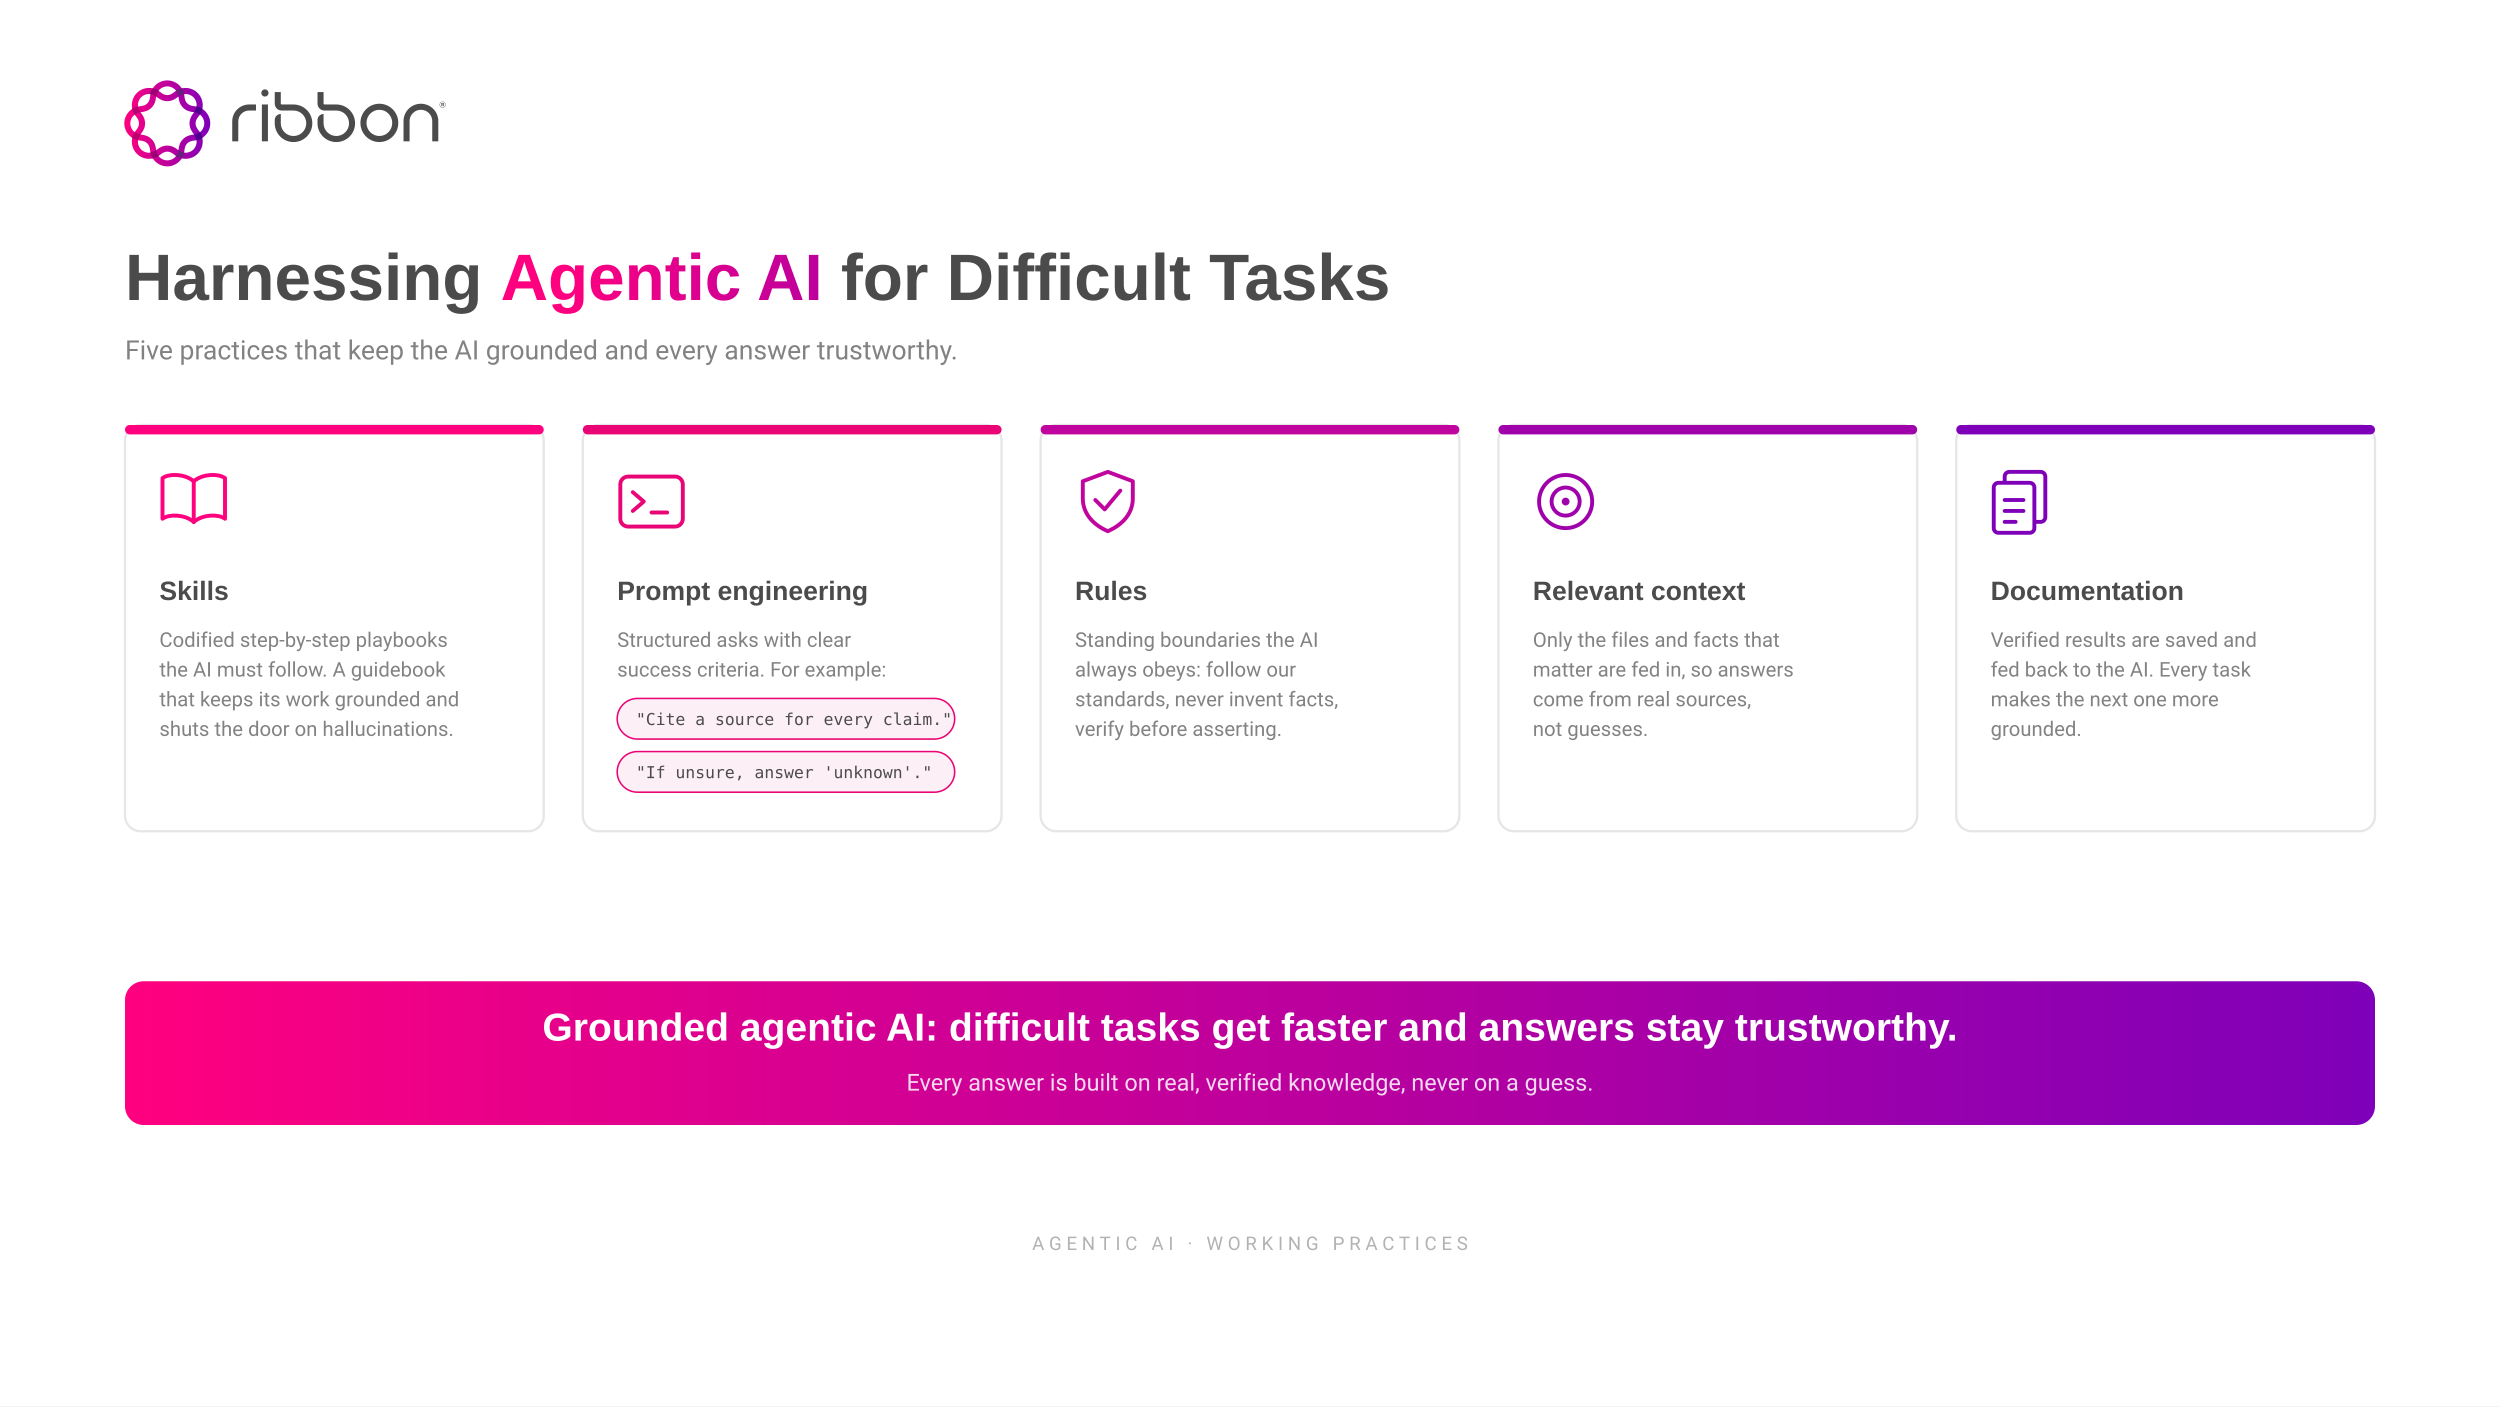
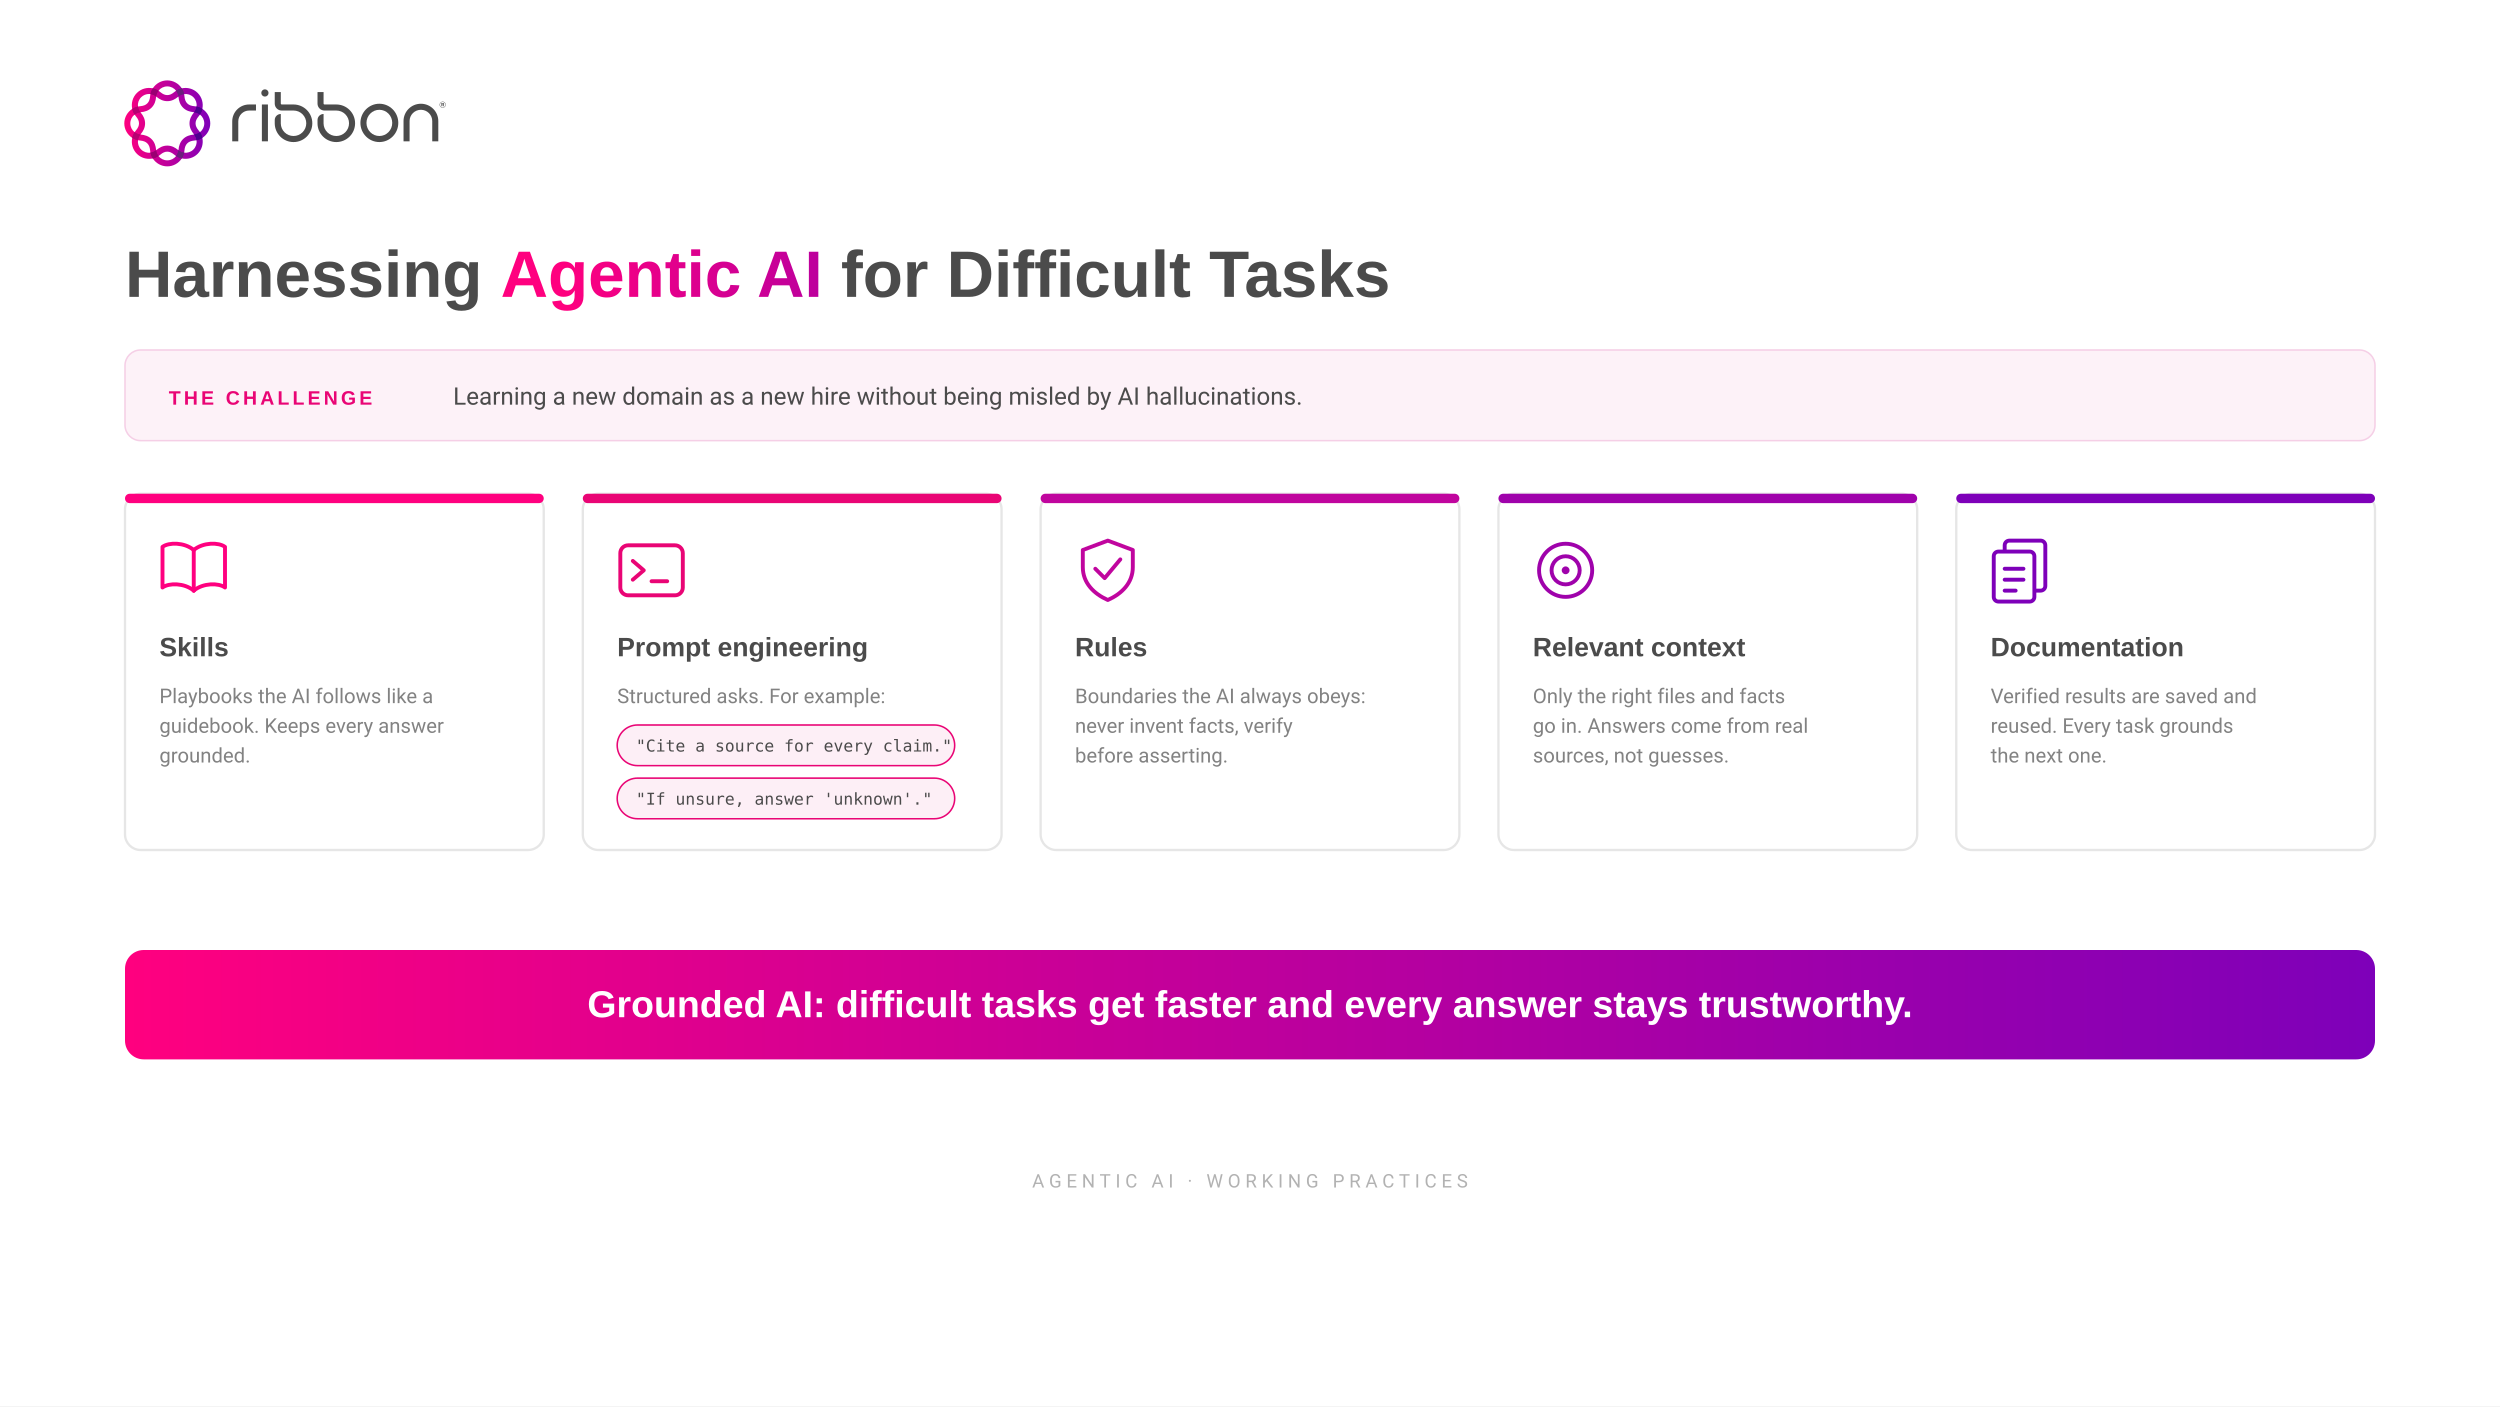
- <svg xmlns="http://www.w3.org/2000/svg" width="1600" height="900" viewBox="0 0 1600 900" role="img" aria-label="Harnessing agentic AI for difficult tasks: five practices that keep AI grounded: skills, prompt engineering, rules, relevant context, documentation">
+ <svg xmlns="http://www.w3.org/2000/svg" width="1600" height="900" viewBox="0 0 1600 900" role="img" aria-label="Harnessing agentic AI for difficult tasks: the challenge of learning a new domain as a new hire, and five practices that keep AI grounded">
  <defs>
    <linearGradient id="gradTitle" x1="360" y1="0" x2="680" y2="0" gradientUnits="userSpaceOnUse">
      <stop offset="0" stop-color="#FF007F" />
      <stop offset="1" stop-color="#7E00B9" />
    </linearGradient>
    <linearGradient id="gradBar" x1="80" y1="0" x2="1520" y2="0" gradientUnits="userSpaceOnUse">
      <stop offset="0" stop-color="#FF007F" />
      <stop offset="1" stop-color="#7E00B9" />
    </linearGradient>
  </defs>
  <style>
    .head { font-family: Montserrat, "Segoe UI", Arial, Helvetica, sans-serif; }
    .body { font-family: Roboto, Arial, Helvetica, sans-serif; }
    .mono { font-family: "SF Mono", Menlo, Consolas, monospace; }
  </style>
  <rect width="1600" height="900" fill="#FFFFFF" />
  <svg x="56" y="28" width="248" height="102" viewBox="0 0 1222 502">
    <style type="text/css">
	.st0{fill:#4B4B4B;}
	.st1{fill:url(#SVGID_1_);}
	.st2{fill:#4E008F;}
	.st3{fill:#9A0072;}
	.st4{fill:#6B1E7D;}
	.st5{fill:#B70071;}
</style>
    <g>
      <g>
        <path class="st0" d="M920.37,309.72c-8.07,0-15.91-1.61-23.29-4.77c-7.12-3.05-13.5-7.42-18.98-12.97    c-5.47-5.55-9.77-12.01-12.77-19.2c-3.1-7.44-4.68-15.34-4.68-23.48c0-8.14,1.57-16.03,4.68-23.48c3-7.19,7.3-13.65,12.77-19.2    c5.48-5.56,11.87-9.92,18.98-12.97c7.38-3.17,15.22-4.77,23.29-4.77c8.07,0,15.91,1.61,23.29,4.77    c7.12,3.05,13.5,7.42,18.98,12.97c5.47,5.55,9.77,12.01,12.77,19.2c3.1,7.44,4.68,15.34,4.68,23.48c0,8.14-1.57,16.03-4.68,23.48    c-3,7.19-7.3,13.65-12.77,19.2c-5.48,5.56-11.87,9.92-18.98,12.97C936.28,308.12,928.44,309.72,920.37,309.72z M920.37,207.98    c-10.82,0-21.01,4.28-28.68,12.06c-7.7,7.81-11.94,18.2-11.94,29.26c0,11.06,4.24,21.45,11.94,29.26    c7.67,7.77,17.85,12.06,28.68,12.06s21.01-4.28,28.68-12.06c7.7-7.81,11.94-18.2,11.94-29.26c0-11.06-4.24-21.45-11.94-29.26    C941.38,212.26,931.19,207.98,920.37,207.98z" />
        <path class="st0" d="M1087.15,307.39l0-63.87c0-9.49-3.71-18.41-10.45-25.12c-6.75-6.72-15.72-10.42-25.27-10.42    s-18.52,3.7-25.27,10.42c-6.74,6.71-10.45,15.63-10.45,25.12l0,63.87l-19.1,0l0-63.87c0-7.38,1.45-14.54,4.32-21.28    c2.76-6.51,6.72-12.35,11.75-17.36c5.03-5.01,10.89-8.95,17.42-11.7c6.76-2.85,13.94-4.29,21.33-4.29    c7.39,0,14.57,1.44,21.33,4.29c6.53,2.75,12.39,6.69,17.42,11.7c5.03,5.01,8.99,10.86,11.75,17.36    c2.86,6.75,4.32,13.91,4.32,21.28l0,63.87L1087.15,307.39z" />
        <rect x="549.91" y="191.22" class="st0" width="19.1" height="116.17" />
        <circle class="st0" cx="559.46" cy="154.87" r="11.43" />
        <path class="st0" d="M475.5,307.39h-19.1v-62.87c0-7.19,1.41-14.17,4.19-20.75c2.69-6.35,6.53-12.05,11.42-16.94    c4.89-4.89,10.59-8.73,16.94-11.42c6.58-2.78,13.56-4.19,20.75-4.19h21.64v19.1h-21.64c-18.86,0-34.2,15.34-34.2,34.2V307.39z" />
        <path class="st0" d="M704.31,227.4c-2.98-7.06-7.26-13.39-12.69-18.83c-5.44-5.44-11.77-9.71-18.83-12.69    c-7.31-3.09-15.07-4.66-23.07-4.66h-37.33c-1.55,0-2.82-1.26-2.82-2.81l0.03-36.31l-19.1-0.02l-0.03,36.32    c0,12.08,9.83,21.92,21.92,21.92h37.33c10.73,0,20.81,4.18,28.39,11.76c7.58,7.58,11.76,17.67,11.76,28.39    c0,10.73-4.18,20.81-11.76,28.39c-7.58,7.58-17.67,11.76-28.39,11.76s-20.81-4.18-28.39-11.76c-7.4-7.4-11.55-17.18-11.75-27.61    v-30.06c-10.55,0-19.1,8.55-19.1,19.1v0.64h-0.01v9.55c0,7.99,1.57,15.76,4.66,23.07c2.98,7.06,7.26,13.39,12.69,18.83    c5.44,5.44,11.77,9.71,18.83,12.69c7.31,3.09,15.07,4.66,23.07,4.66c7.99,0,15.76-1.57,23.07-4.66    c7.06-2.98,13.39-7.26,18.83-12.69c5.44-5.44,9.71-11.77,12.69-18.83c3.09-7.31,4.66-15.07,4.66-23.07    C708.97,242.48,707.4,234.71,704.31,227.4z" />
        <path class="st0" d="M839.19,227.4c-2.98-7.06-7.26-13.39-12.69-18.83c-5.44-5.44-11.77-9.71-18.83-12.69    c-7.31-3.09-15.07-4.66-23.07-4.66h-37.33c-1.55,0-2.82-1.26-2.82-2.81l0.03-36.31l-19.1-0.02l-0.03,36.32    c0,12.08,9.83,21.92,21.92,21.92h37.33c10.73,0,20.81,4.18,28.39,11.76c7.58,7.58,11.76,17.67,11.76,28.39    c0,10.73-4.18,20.81-11.76,28.39c-7.58,7.58-17.67,11.76-28.39,11.76s-20.81-4.18-28.39-11.76c-7.4-7.4-11.55-17.18-11.75-27.61    v-30.06c-10.55,0-19.1,8.55-19.1,19.1v0.64h-0.01v9.55c0,7.99,1.57,15.76,4.66,23.07c2.98,7.06,7.26,13.39,12.69,18.83    c5.44,5.44,11.77,9.71,18.83,12.69c7.31,3.09,15.07,4.66,23.07,4.66s15.76-1.57,23.07-4.66c7.06-2.98,13.39-7.26,18.83-12.69    c5.44-5.44,9.71-11.77,12.69-18.83c3.09-7.31,4.66-15.07,4.66-23.07C843.85,242.48,842.28,234.71,839.19,227.4z" />
      </g>
      <linearGradient id="SVGID_1_" gradientUnits="userSpaceOnUse" x1="116.044" y1="250.82" x2="387.153" y2="250.82">
        <stop offset="0" style="stop-color:#FF007F" />
        <stop offset="1" style="stop-color:#7E00B9" />
      </linearGradient>
      <path class="st1" d="M387.15,250.82c0-19.05-9.95-35.99-25.03-45.7c3.85-17.59-1.09-36.68-14.62-50.21   c-13.52-13.52-32.62-18.46-50.21-14.62c-9.71-15.08-26.65-25.03-45.7-25.03s-35.99,9.95-45.7,25.03   c-17.59-3.85-36.68,1.09-50.21,14.62c-13.52,13.52-18.47,32.62-14.62,50.21c-15.08,9.71-25.03,26.65-25.03,45.7   c0,19.05,9.95,35.99,25.03,45.7c-3.85,17.59,1.09,36.68,14.62,50.21c10.56,10.56,24.52,15.9,38.5,15.9c3.93,0,7.85-0.42,11.71-1.27   c9.71,15.07,26.65,25.02,45.7,25.02c19.05,0,35.99-9.95,45.7-25.03c17.59,3.85,36.68-1.09,50.21-14.62   c13.52-13.52,18.47-32.62,14.62-50.21C377.2,286.81,387.15,269.87,387.15,250.82z M334,168.41c7.93,7.93,11.31,18.82,10.05,29.26   c-2.45-0.52-4.96-0.87-7.53-1.05c-4.61-0.39-8.85-1.32-12.63-2.77c-3.5-1.34-6.63-3.37-9.3-6.04c-2.67-2.67-4.7-5.8-6.04-9.31   c-1.45-3.77-2.38-8.02-2.76-12.63c-0.17-2.56-0.53-5.07-1.05-7.52C315.19,157.1,326.07,160.48,334,168.41z M325.64,269.41   c2.39,5.35,5.71,10.56,9.88,15.49l0.11,0.12c0.28,0.32,0.55,0.66,0.83,0.99c-0.41,0.04-0.83,0.08-1.24,0.11l-0.16,0.01   c-6.42,0.53-12.45,1.87-17.91,3.96c-6,2.3-11.36,5.77-15.92,10.34c-4.56,4.56-8.04,9.92-10.33,15.92   c-2.1,5.46-3.43,11.49-3.96,17.91l-0.01,0.16c-0.03,0.42-0.07,0.83-0.11,1.24c-0.33-0.27-0.66-0.54-0.99-0.83l-0.12-0.11   c-4.92-4.17-10.13-7.49-15.48-9.87c-5.88-2.63-12.14-3.96-18.6-3.96s-12.72,1.33-18.59,3.95c-5.35,2.39-10.56,5.71-15.49,9.88   l-0.12,0.11c-0.32,0.28-0.66,0.55-0.99,0.83c-0.04-0.41-0.08-0.83-0.11-1.24l-0.01-0.16c-0.53-6.42-1.86-12.45-3.96-17.91   c-2.3-6-5.77-11.36-10.34-15.92l0,0c-4.56-4.56-9.92-8.04-15.91-10.33c-5.47-2.1-11.49-3.43-17.91-3.96l-0.16-0.01   c-0.42-0.03-0.83-0.07-1.24-0.11c0.27-0.33,0.54-0.66,0.83-0.99l0.11-0.12c4.17-4.92,7.49-10.13,9.88-15.48   c2.63-5.88,3.96-12.14,3.96-18.6c0-6.46-1.33-12.72-3.95-18.59c-2.39-5.35-5.71-10.56-9.88-15.49l-0.11-0.12   c-0.28-0.32-0.55-0.66-0.83-0.99c0.41-0.04,0.83-0.08,1.24-0.11l0.16-0.01c6.42-0.53,12.45-1.87,17.91-3.96   c6-2.3,11.36-5.77,15.92-10.34c4.56-4.56,8.04-9.92,10.33-15.92c2.1-5.46,3.43-11.49,3.96-17.91l0.01-0.16   c0.03-0.42,0.07-0.83,0.11-1.24c0.33,0.27,0.66,0.54,0.99,0.83l0.12,0.11c4.92,4.17,10.13,7.49,15.48,9.87   c5.88,2.63,12.14,3.96,18.6,3.96c6.46,0,12.72-1.33,18.59-3.95c5.35-2.39,10.56-5.71,15.49-9.88l0.12-0.11   c0.32-0.28,0.66-0.55,0.99-0.83c0.04,0.41,0.08,0.83,0.11,1.24l0.01,0.16c0.53,6.42,1.86,12.45,3.96,17.91   c2.3,6,5.77,11.36,10.34,15.92c4.56,4.56,9.92,8.04,15.92,10.33c5.47,2.1,11.49,3.43,17.91,3.96l0.16,0.01   c0.42,0.03,0.83,0.07,1.24,0.11c-0.27,0.33-0.54,0.67-0.83,0.99l-0.11,0.12c-4.17,4.92-7.49,10.13-9.88,15.48   c-2.63,5.88-3.96,12.14-3.96,18.6C321.68,257.28,323.01,263.54,325.64,269.41z M251.6,134.2c11.22,0,21.31,5.29,27.82,13.55   c-2.12,1.38-4.18,2.92-6.13,4.63c-3.52,2.98-7.18,5.32-10.87,6.96c-3.41,1.52-7.05,2.3-10.81,2.3c-3.76,0-7.4-0.77-10.82-2.3   c-3.68-1.64-7.34-3.98-10.86-6.96c-1.96-1.71-4.01-3.25-6.13-4.63C230.29,139.49,240.38,134.2,251.6,134.2z M169.19,168.41   c6.86-6.86,15.91-10.32,24.99-10.32c1.43,0,2.85,0.09,4.27,0.26c-0.52,2.45-0.87,4.96-1.05,7.53c-0.39,4.61-1.32,8.85-2.77,12.63   c-1.34,3.5-3.37,6.63-6.04,9.3c-2.67,2.67-5.8,4.7-9.31,6.04c-3.77,1.45-8.02,2.38-12.62,2.76c-2.56,0.17-5.08,0.53-7.53,1.05   C157.88,187.23,161.26,176.35,169.19,168.41z M134.98,250.82c0-11.22,5.29-21.31,13.55-27.82c1.38,2.12,2.92,4.18,4.63,6.13   c2.98,3.53,5.32,7.18,6.96,10.87c1.52,3.41,2.3,7.05,2.3,10.81c0,3.76-0.77,7.4-2.3,10.82c-1.64,3.68-3.98,7.34-6.96,10.86   c-1.71,1.96-3.25,4.01-4.63,6.13C140.27,272.13,134.98,262.03,134.98,250.82z M169.19,333.23c-7.93-7.93-11.31-18.82-10.05-29.26   c2.45,0.52,4.96,0.87,7.52,1.05c4.61,0.39,8.85,1.32,12.63,2.77c3.5,1.34,6.63,3.37,9.3,6.04c2.67,2.67,4.7,5.8,6.04,9.31   c1.45,3.77,2.38,8.02,2.76,12.63c0.17,2.56,0.53,5.07,1.05,7.52C188.01,344.54,177.12,341.16,169.19,333.23z M251.6,367.44   c-11.22,0-21.31-5.29-27.81-13.55c2.12-1.38,4.17-2.92,6.13-4.63c3.53-2.98,7.18-5.32,10.87-6.96c3.41-1.52,7.05-2.3,10.81-2.3   c3.76,0,7.4,0.77,10.82,2.3c3.68,1.64,7.34,3.98,10.86,6.96c1.96,1.71,4.01,3.25,6.13,4.63   C272.9,362.15,262.81,367.44,251.6,367.44z M334,333.22c-7.93,7.93-18.82,11.32-29.26,10.05c0.52-2.45,0.87-4.96,1.05-7.52   c0.39-4.61,1.32-8.85,2.77-12.63c1.34-3.5,3.37-6.63,6.04-9.3c2.67-2.67,5.8-4.7,9.31-6.04c3.77-1.45,8.02-2.38,12.63-2.76   c2.56-0.17,5.07-0.53,7.52-1.05C345.32,314.41,341.94,325.29,334,333.22z M354.67,278.63c-1.38-2.12-2.92-4.18-4.63-6.13   c-2.98-3.53-5.32-7.18-6.96-10.87c-1.52-3.41-2.3-7.05-2.3-10.81c0-3.76,0.77-7.4,2.3-10.82c1.64-3.68,3.98-7.34,6.96-10.86   c1.71-1.96,3.25-4.01,4.63-6.13c8.26,6.51,13.55,16.6,13.55,27.82C368.22,262.04,362.93,272.13,354.67,278.63z" />
      <g>
        <path class="st2" d="M336.45,215.62c6.85,0.69,13.11,3.35,18.22,7.38c3.61-5.56,6.09-11.63,7.46-17.89    c-5.43-3.5-11.53-6.06-18.07-7.44C343.28,204.09,340.76,210.33,336.45,215.62z" />
        <path class="st2" d="M336.45,215.62c6.85,0.69,13.11,3.35,18.22,7.38c3.61-5.56,6.09-11.63,7.46-17.89    c-5.43-3.5-11.53-6.06-18.07-7.44C343.28,204.09,340.76,210.33,336.45,215.62z" />
        <path class="st3" d="M216.4,335.67c-5.3,4.31-11.54,6.84-17.95,7.61c1.38,6.55,3.95,12.64,7.45,18.08    c6.26-1.37,12.33-3.85,17.88-7.47C219.75,348.77,217.1,342.52,216.4,335.67z" />
        <path class="st3" d="M216.4,335.67c-5.3,4.31-11.54,6.84-17.95,7.61c1.38,6.55,3.95,12.64,7.45,18.08    c6.26-1.37,12.33-3.85,17.88-7.47C219.75,348.77,217.1,342.52,216.4,335.67z" />
        <path class="st4" d="M286.79,335.67c-0.69,6.85-3.35,13.11-7.38,18.23c5.56,3.61,11.63,6.09,17.89,7.46    c3.5-5.43,6.06-11.53,7.44-18.07C298.33,342.5,292.09,339.98,286.79,335.67z" />
        <path class="st4" d="M286.79,335.67c-0.69,6.85-3.35,13.11-7.38,18.23c5.56,3.61,11.63,6.09,17.89,7.46    c3.5-5.43,6.06-11.53,7.44-18.07C298.33,342.5,292.09,339.98,286.79,335.67z" />
        <path class="st2" d="M336.45,286.01c4.31,5.3,6.84,11.54,7.61,17.95c6.54-1.38,12.64-3.94,18.07-7.44    c-1.37-6.26-3.85-12.33-7.46-17.89C349.55,282.67,343.3,285.32,336.45,286.01z" />
        <path class="st2" d="M336.45,286.01c4.31,5.3,6.84,11.54,7.61,17.95c6.54-1.38,12.64-3.94,18.07-7.44    c-1.37-6.26-3.85-12.33-7.46-17.89C349.55,282.67,343.3,285.32,336.45,286.01z" />
        <path class="st4" d="M286.79,165.97c5.3-4.31,11.54-6.84,17.95-7.61c-1.38-6.54-3.94-12.64-7.44-18.07    c-6.26,1.37-12.33,3.85-17.89,7.46C283.45,152.87,286.1,159.12,286.79,165.97z" />
        <path class="st4" d="M286.79,165.97c5.3-4.31,11.54-6.84,17.95-7.61c-1.38-6.54-3.94-12.64-7.44-18.07    c-6.26,1.37-12.33,3.85-17.89,7.46C283.45,152.87,286.1,159.12,286.79,165.97z" />
        <path class="st3" d="M216.4,165.97c0.69-6.85,3.35-13.11,7.38-18.22c-5.56-3.61-11.63-6.09-17.89-7.46    c-3.5,5.43-6.06,11.53-7.44,18.07C204.86,159.13,211.11,161.66,216.4,165.97z" />
        <path class="st3" d="M216.4,165.97c0.69-6.85,3.35-13.11,7.38-18.22c-5.56-3.61-11.63-6.09-17.89-7.46    c-3.5,5.43-6.06,11.53-7.44,18.07C204.86,159.13,211.11,161.66,216.4,165.97z" />
        <path class="st5" d="M166.75,215.62c-4.31-5.3-6.84-11.54-7.61-17.95c-6.54,1.38-12.64,3.94-18.07,7.44    c1.37,6.26,3.85,12.33,7.46,17.89C153.64,218.97,159.9,216.32,166.75,215.62z" />
        <path class="st5" d="M166.75,215.62c-4.31-5.3-6.84-11.54-7.61-17.95c-6.54,1.38-12.64,3.94-18.07,7.44    c1.37,6.26,3.85,12.33,7.46,17.89C153.64,218.97,159.9,216.32,166.75,215.62z" />
        <path class="st5" d="M166.75,286.01c-6.85-0.69-13.11-3.35-18.22-7.38c-3.61,5.56-6.09,11.63-7.46,17.89    c5.43,3.5,11.53,6.06,18.07,7.44C159.91,297.55,162.44,291.31,166.75,286.01z" />
        <path class="st5" d="M166.75,286.01c-6.85-0.69-13.11-3.35-18.22-7.38c-3.61,5.56-6.09,11.63-7.46,17.89    c5.43,3.5,11.53,6.06,18.07,7.44C159.91,297.55,162.44,291.31,166.75,286.01z" />
      </g>
      <g>
        <path class="st0" d="M1129.17,195.49c-0.48,1.2-1.15,2.25-2.01,3.16s-1.89,1.64-3.07,2.18c-1.19,0.55-2.46,0.83-3.83,0.86    c-1.37,0.03-2.65-0.2-3.85-0.69c-1.2-0.49-2.24-1.16-3.13-2.03c-0.89-0.86-1.6-1.88-2.13-3.06c-0.53-1.18-0.81-2.43-0.83-3.76    c-0.03-1.33,0.2-2.6,0.68-3.79c0.48-1.2,1.15-2.25,2.01-3.16c0.86-0.91,1.89-1.64,3.07-2.18s2.46-0.83,3.83-0.86    c1.37-0.03,2.65,0.2,3.85,0.69c1.2,0.49,2.24,1.17,3.13,2.03c0.89,0.86,1.6,1.88,2.13,3.06c0.53,1.18,0.81,2.43,0.83,3.76    C1129.87,193.03,1129.65,194.29,1129.17,195.49z M1127.98,188.35c-0.46-1.04-1.08-1.95-1.87-2.72c-0.78-0.77-1.7-1.36-2.76-1.79    c-1.06-0.43-2.21-0.63-3.43-0.6c-1.24,0.03-2.39,0.28-3.43,0.76c-1.04,0.48-1.94,1.12-2.7,1.93c-0.76,0.81-1.35,1.74-1.77,2.8    c-0.42,1.06-0.62,2.2-0.59,3.4c0.02,1.21,0.26,2.33,0.72,3.37c0.45,1.04,1.08,1.95,1.87,2.72c0.79,0.77,1.72,1.36,2.78,1.79    c1.06,0.43,2.21,0.63,3.43,0.6c1.24-0.03,2.38-0.28,3.43-0.76c1.04-0.48,1.94-1.12,2.7-1.93c0.76-0.81,1.34-1.74,1.76-2.8    c0.42-1.06,0.62-2.2,0.59-3.4C1128.69,190.52,1128.44,189.39,1127.98,188.35z M1124.12,191.87c-0.4,0.53-0.94,0.93-1.6,1.19    l2.62,3.67l-2.67,0.06l-2.28-3.3l-1.81,0.04l0.07,3.35l-2.29,0.05l-0.21-10.39l4.62-0.1c1.24-0.03,2.24,0.25,2.99,0.84    c0.75,0.59,1.14,1.42,1.16,2.5C1124.72,190.64,1124.53,191.34,1124.12,191.87z M1121.87,188.81c-0.33-0.25-0.78-0.36-1.36-0.35    l-2.24,0.05l0.06,3.05l2.3-0.05c0.57-0.01,1.01-0.16,1.31-0.45s0.45-0.65,0.44-1.1C1122.37,189.44,1122.2,189.05,1121.87,188.81z" />
      </g>
    </g>
  </svg>
-   <text class="head" x="80" y="192" font-size="42" font-weight="700" fill="#4B4B4B">Harnessing <tspan fill="url(#gradTitle)">Agentic AI</tspan> for Difficult Tasks</text>
-   <text class="body" x="80" y="230" font-size="17" fill="#828282">Five practices that keep the AI grounded and every answer trustworthy.</text>
-   <rect x="80" y="272" width="268" height="260" rx="10" fill="#FFFFFF" stroke="#E6E6E6" stroke-width="1.5" />
-   <rect x="80" y="272" width="268" height="6" rx="3" fill="#FF007F" />
-   <g transform="translate(102,300)" stroke="#FF007F" stroke-width="2.5" fill="none" stroke-linecap="round" stroke-linejoin="round">
+   <text class="head" x="80" y="190" font-size="42" font-weight="700" fill="#4B4B4B">Harnessing <tspan fill="url(#gradTitle)">Agentic AI</tspan> for Difficult Tasks</text>
+   <rect x="80" y="224" width="1440" height="58" rx="10" fill="#FDF2F8" stroke="#F5CFE6" />
+   <text class="head" x="108" y="259" font-size="12.5" font-weight="700" letter-spacing="2" fill="#E90575">THE CHALLENGE</text>
+   <text class="body" x="290" y="259" font-size="15.5" fill="#4B4B4B">Learning a new domain as a new hire without being misled by AI hallucinations.</text>
+   <rect x="80" y="316" width="268" height="228" rx="10" fill="#FFFFFF" stroke="#E6E6E6" stroke-width="1.5" />
+   <rect x="80" y="316" width="268" height="6" rx="3" fill="#FF007F" />
+   <g transform="translate(102,344)" stroke="#FF007F" stroke-width="2.5" fill="none" stroke-linecap="round" stroke-linejoin="round">
    <path d="M22,8 C16,3 6,3 2,6 L2,32 C6,29 16,29 22,34" />
    <path d="M22,8 C28,3 38,3 42,6 L42,32 C38,29 28,29 22,34" />
    <line x1="22" y1="8" x2="22" y2="34" />
  </g>
-   <text class="head" x="102" y="384" font-size="17" font-weight="700" fill="#4B4B4B">Skills</text>
-   <text class="body" x="102" y="414" font-size="13" fill="#828282">Codified step-by-step playbooks</text>
-   <text class="body" x="102" y="433" font-size="13" fill="#828282">the AI must follow. A guidebook</text>
-   <text class="body" x="102" y="452" font-size="13" fill="#828282">that keeps its work grounded and</text>
-   <text class="body" x="102" y="471" font-size="13" fill="#828282">shuts the door on hallucinations.</text>
-   <rect x="373" y="272" width="268" height="260" rx="10" fill="#FFFFFF" stroke="#E6E6E6" stroke-width="1.5" />
-   <rect x="373" y="272" width="268" height="6" rx="3" fill="#E90575" />
-   <g transform="translate(395,300)" stroke="#E90575" stroke-width="2.5" fill="none" stroke-linecap="round" stroke-linejoin="round">
+   <text class="head" x="102" y="420" font-size="17" font-weight="700" fill="#4B4B4B">Skills</text>
+   <text class="body" x="102" y="450" font-size="13" fill="#828282">Playbooks the AI follows like a</text>
+   <text class="body" x="102" y="469" font-size="13" fill="#828282">guidebook. Keeps every answer</text>
+   <text class="body" x="102" y="488" font-size="13" fill="#828282">grounded.</text>
+   <rect x="373" y="316" width="268" height="228" rx="10" fill="#FFFFFF" stroke="#E6E6E6" stroke-width="1.5" />
+   <rect x="373" y="316" width="268" height="6" rx="3" fill="#E90575" />
+   <g transform="translate(395,344)" stroke="#E90575" stroke-width="2.5" fill="none" stroke-linecap="round" stroke-linejoin="round">
    <rect x="2" y="5" width="40" height="32" rx="5" />
    <polyline points="10,15 17,21 10,27" />
    <line x1="22" y1="28" x2="32" y2="28" />
  </g>
-   <text class="head" x="395" y="384" font-size="17" font-weight="700" fill="#4B4B4B">Prompt engineering</text>
-   <text class="body" x="395" y="414" font-size="13" fill="#828282">Structured asks with clear</text>
-   <text class="body" x="395" y="433" font-size="13" fill="#828282">success criteria. For example:</text>
-   <rect x="395" y="447" width="216" height="26" rx="13" fill="#FDEFF6" stroke="#E90575" stroke-width="1" />
-   <text class="mono" x="407" y="464" font-size="10.5" fill="#4B4B4B">"Cite a source for every claim."</text>
-   <rect x="395" y="481" width="216" height="26" rx="13" fill="#FDEFF6" stroke="#E90575" stroke-width="1" />
-   <text class="mono" x="407" y="498" font-size="10.5" fill="#4B4B4B">"If unsure, answer 'unknown'."</text>
-   <rect x="666" y="272" width="268" height="260" rx="10" fill="#FFFFFF" stroke="#E6E6E6" stroke-width="1.5" />
-   <rect x="666" y="272" width="268" height="6" rx="3" fill="#C0059E" />
-   <g transform="translate(688,300)" stroke="#C0059E" stroke-width="2.5" fill="none" stroke-linecap="round" stroke-linejoin="round">
+   <text class="head" x="395" y="420" font-size="17" font-weight="700" fill="#4B4B4B">Prompt engineering</text>
+   <text class="body" x="395" y="450" font-size="13" fill="#828282">Structured asks. For example:</text>
+   <rect x="395" y="464" width="216" height="26" rx="13" fill="#FDEFF6" stroke="#E90575" stroke-width="1" />
+   <text class="mono" x="407" y="481" font-size="10.5" fill="#4B4B4B">"Cite a source for every claim."</text>
+   <rect x="395" y="498" width="216" height="26" rx="13" fill="#FDEFF6" stroke="#E90575" stroke-width="1" />
+   <text class="mono" x="407" y="515" font-size="10.5" fill="#4B4B4B">"If unsure, answer 'unknown'."</text>
+   <rect x="666" y="316" width="268" height="228" rx="10" fill="#FFFFFF" stroke="#E6E6E6" stroke-width="1.5" />
+   <rect x="666" y="316" width="268" height="6" rx="3" fill="#C0059E" />
+   <g transform="translate(688,344)" stroke="#C0059E" stroke-width="2.5" fill="none" stroke-linecap="round" stroke-linejoin="round">
    <path d="M21,2 L37,8 V19 C37,29 30,36 21,40 C12,36 5,29 5,19 V8 Z" />
    <polyline points="13,20 19,26 29,14" />
  </g>
-   <text class="head" x="688" y="384" font-size="17" font-weight="700" fill="#4B4B4B">Rules</text>
-   <text class="body" x="688" y="414" font-size="13" fill="#828282">Standing boundaries the AI</text>
-   <text class="body" x="688" y="433" font-size="13" fill="#828282">always obeys: follow our</text>
-   <text class="body" x="688" y="452" font-size="13" fill="#828282">standards, never invent facts,</text>
-   <text class="body" x="688" y="471" font-size="13" fill="#828282">verify before asserting.</text>
-   <rect x="959" y="272" width="268" height="260" rx="10" fill="#FFFFFF" stroke="#E6E6E6" stroke-width="1.5" />
-   <rect x="959" y="272" width="268" height="6" rx="3" fill="#9F02AB" />
-   <g transform="translate(981,300)" stroke="#9F02AB" stroke-width="2.5" fill="none" stroke-linecap="round" stroke-linejoin="round">
+   <text class="head" x="688" y="420" font-size="17" font-weight="700" fill="#4B4B4B">Rules</text>
+   <text class="body" x="688" y="450" font-size="13" fill="#828282">Boundaries the AI always obeys:</text>
+   <text class="body" x="688" y="469" font-size="13" fill="#828282">never invent facts, verify</text>
+   <text class="body" x="688" y="488" font-size="13" fill="#828282">before asserting.</text>
+   <rect x="959" y="316" width="268" height="228" rx="10" fill="#FFFFFF" stroke="#E6E6E6" stroke-width="1.5" />
+   <rect x="959" y="316" width="268" height="6" rx="3" fill="#9F02AB" />
+   <g transform="translate(981,344)" stroke="#9F02AB" stroke-width="2.5" fill="none" stroke-linecap="round" stroke-linejoin="round">
    <circle cx="21" cy="21" r="17" />
    <circle cx="21" cy="21" r="9" />
    <circle cx="21" cy="21" r="2.5" fill="#9F02AB" stroke="none" />
  </g>
-   <text class="head" x="981" y="384" font-size="17" font-weight="700" fill="#4B4B4B">Relevant context</text>
-   <text class="body" x="981" y="414" font-size="13" fill="#828282">Only the files and facts that</text>
-   <text class="body" x="981" y="433" font-size="13" fill="#828282">matter are fed in, so answers</text>
-   <text class="body" x="981" y="452" font-size="13" fill="#828282">come from real sources,</text>
-   <text class="body" x="981" y="471" font-size="13" fill="#828282">not guesses.</text>
-   <rect x="1252" y="272" width="268" height="260" rx="10" fill="#FFFFFF" stroke="#E6E6E6" stroke-width="1.5" />
-   <rect x="1252" y="272" width="268" height="6" rx="3" fill="#7E00B9" />
-   <g transform="translate(1274,300)" stroke="#7E00B9" stroke-width="2.5" fill="none" stroke-linecap="round" stroke-linejoin="round">
+   <text class="head" x="981" y="420" font-size="17" font-weight="700" fill="#4B4B4B">Relevant context</text>
+   <text class="body" x="981" y="450" font-size="13" fill="#828282">Only the right files and facts</text>
+   <text class="body" x="981" y="469" font-size="13" fill="#828282">go in. Answers come from real</text>
+   <text class="body" x="981" y="488" font-size="13" fill="#828282">sources, not guesses.</text>
+   <rect x="1252" y="316" width="268" height="228" rx="10" fill="#FFFFFF" stroke="#E6E6E6" stroke-width="1.5" />
+   <rect x="1252" y="316" width="268" height="6" rx="3" fill="#7E00B9" />
+   <g transform="translate(1274,344)" stroke="#7E00B9" stroke-width="2.5" fill="none" stroke-linecap="round" stroke-linejoin="round">
    <rect x="9" y="2" width="26" height="32" rx="3" />
    <rect x="2" y="9" width="26" height="32" rx="3" fill="#FFFFFF" />
    <line x1="9" y1="20" x2="21" y2="20" />
    <line x1="9" y1="27" x2="21" y2="27" />
    <line x1="9" y1="34" x2="16" y2="34" />
  </g>
-   <text class="head" x="1274" y="384" font-size="17" font-weight="700" fill="#4B4B4B">Documentation</text>
-   <text class="body" x="1274" y="414" font-size="13" fill="#828282">Verified results are saved and</text>
-   <text class="body" x="1274" y="433" font-size="13" fill="#828282">fed back to the AI. Every task</text>
-   <text class="body" x="1274" y="452" font-size="13" fill="#828282">makes the next one more</text>
-   <text class="body" x="1274" y="471" font-size="13" fill="#828282">grounded.</text>
-   <rect x="80" y="628" width="1440" height="92" rx="12" fill="url(#gradBar)" />
-   <text class="head" x="800" y="666" font-size="25" font-weight="700" fill="#FFFFFF" text-anchor="middle">Grounded agentic AI: difficult tasks get faster and answers stay trustworthy.</text>
-   <text class="body" x="800" y="698" font-size="15" fill="#FFFFFF" opacity="0.85" text-anchor="middle">Every answer is built on real, verified knowledge, never on a guess.</text>
-   <text class="body" x="800" y="800" font-size="12" letter-spacing="3" fill="#B2B2B2" text-anchor="middle">AGENTIC AI · WORKING PRACTICES</text>
+   <text class="head" x="1274" y="420" font-size="17" font-weight="700" fill="#4B4B4B">Documentation</text>
+   <text class="body" x="1274" y="450" font-size="13" fill="#828282">Verified results are saved and</text>
+   <text class="body" x="1274" y="469" font-size="13" fill="#828282">reused. Every task grounds</text>
+   <text class="body" x="1274" y="488" font-size="13" fill="#828282">the next one.</text>
+   <rect x="80" y="608" width="1440" height="70" rx="12" fill="url(#gradBar)" />
+   <text class="head" x="800" y="651" font-size="24" font-weight="700" fill="#FFFFFF" text-anchor="middle">Grounded AI: difficult tasks get faster and every answer stays trustworthy.</text>
+   <text class="body" x="800" y="760" font-size="12" letter-spacing="3" fill="#B2B2B2" text-anchor="middle">AGENTIC AI · WORKING PRACTICES</text>
</svg>
